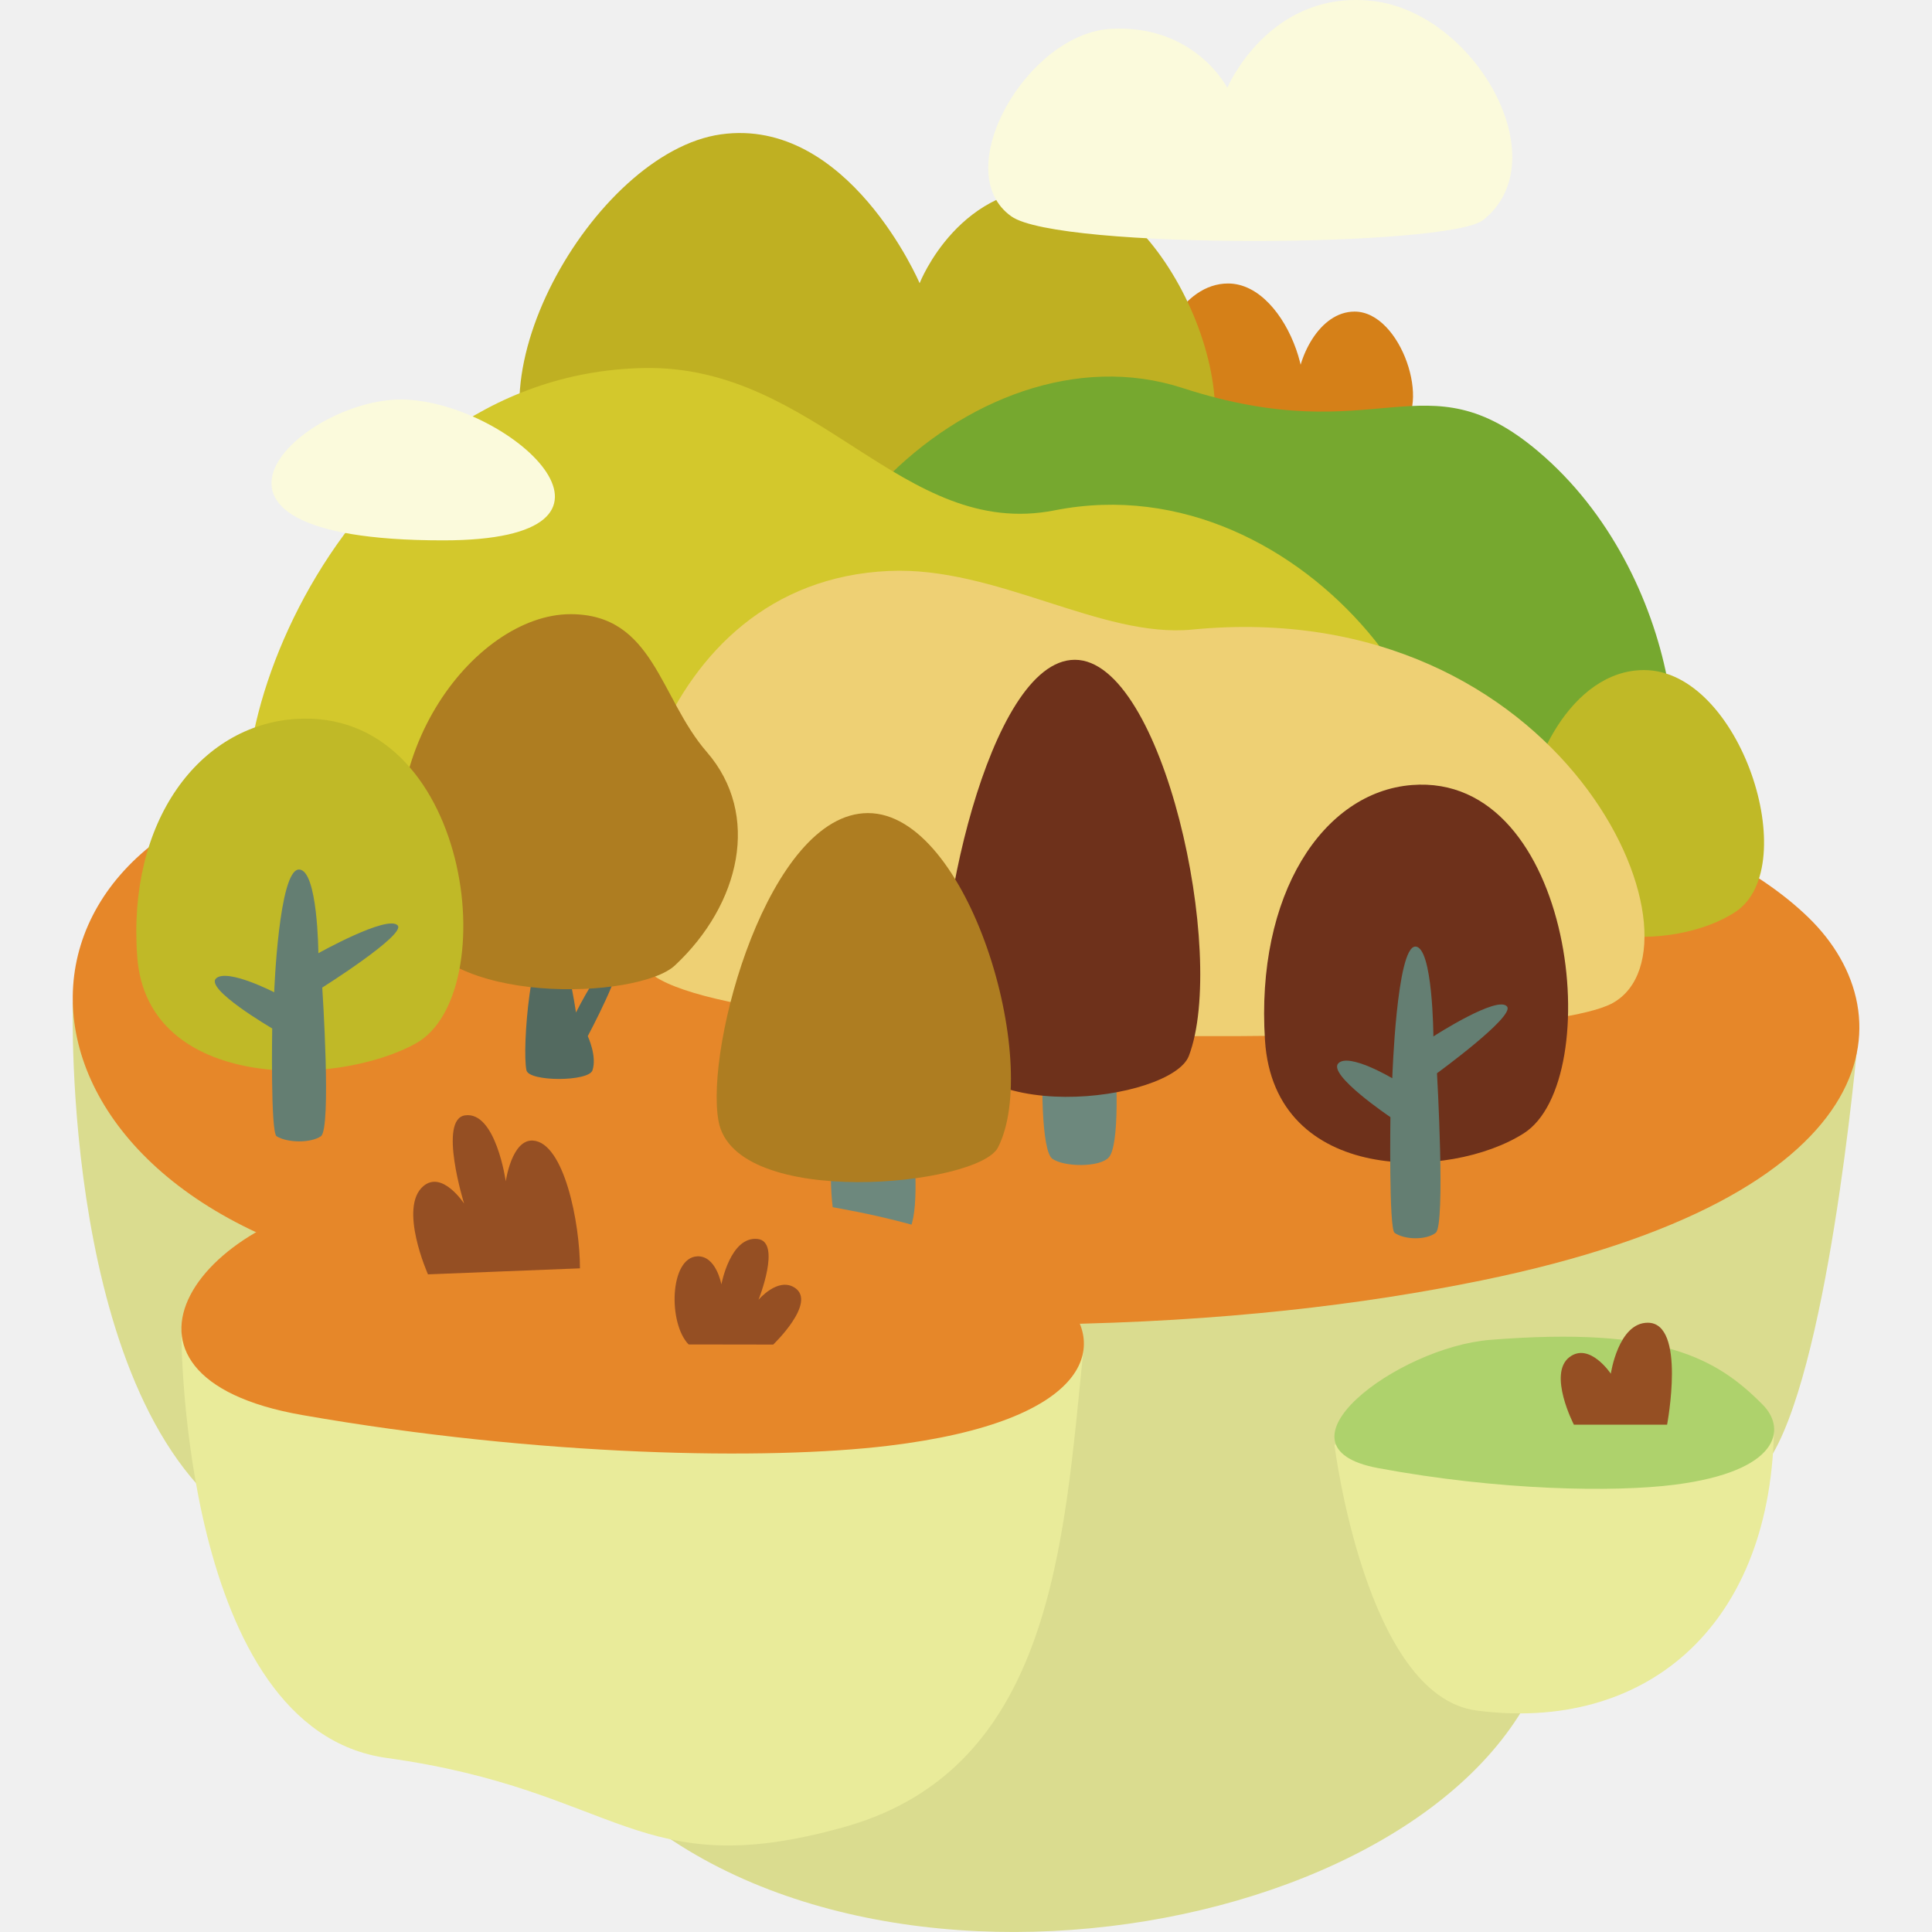
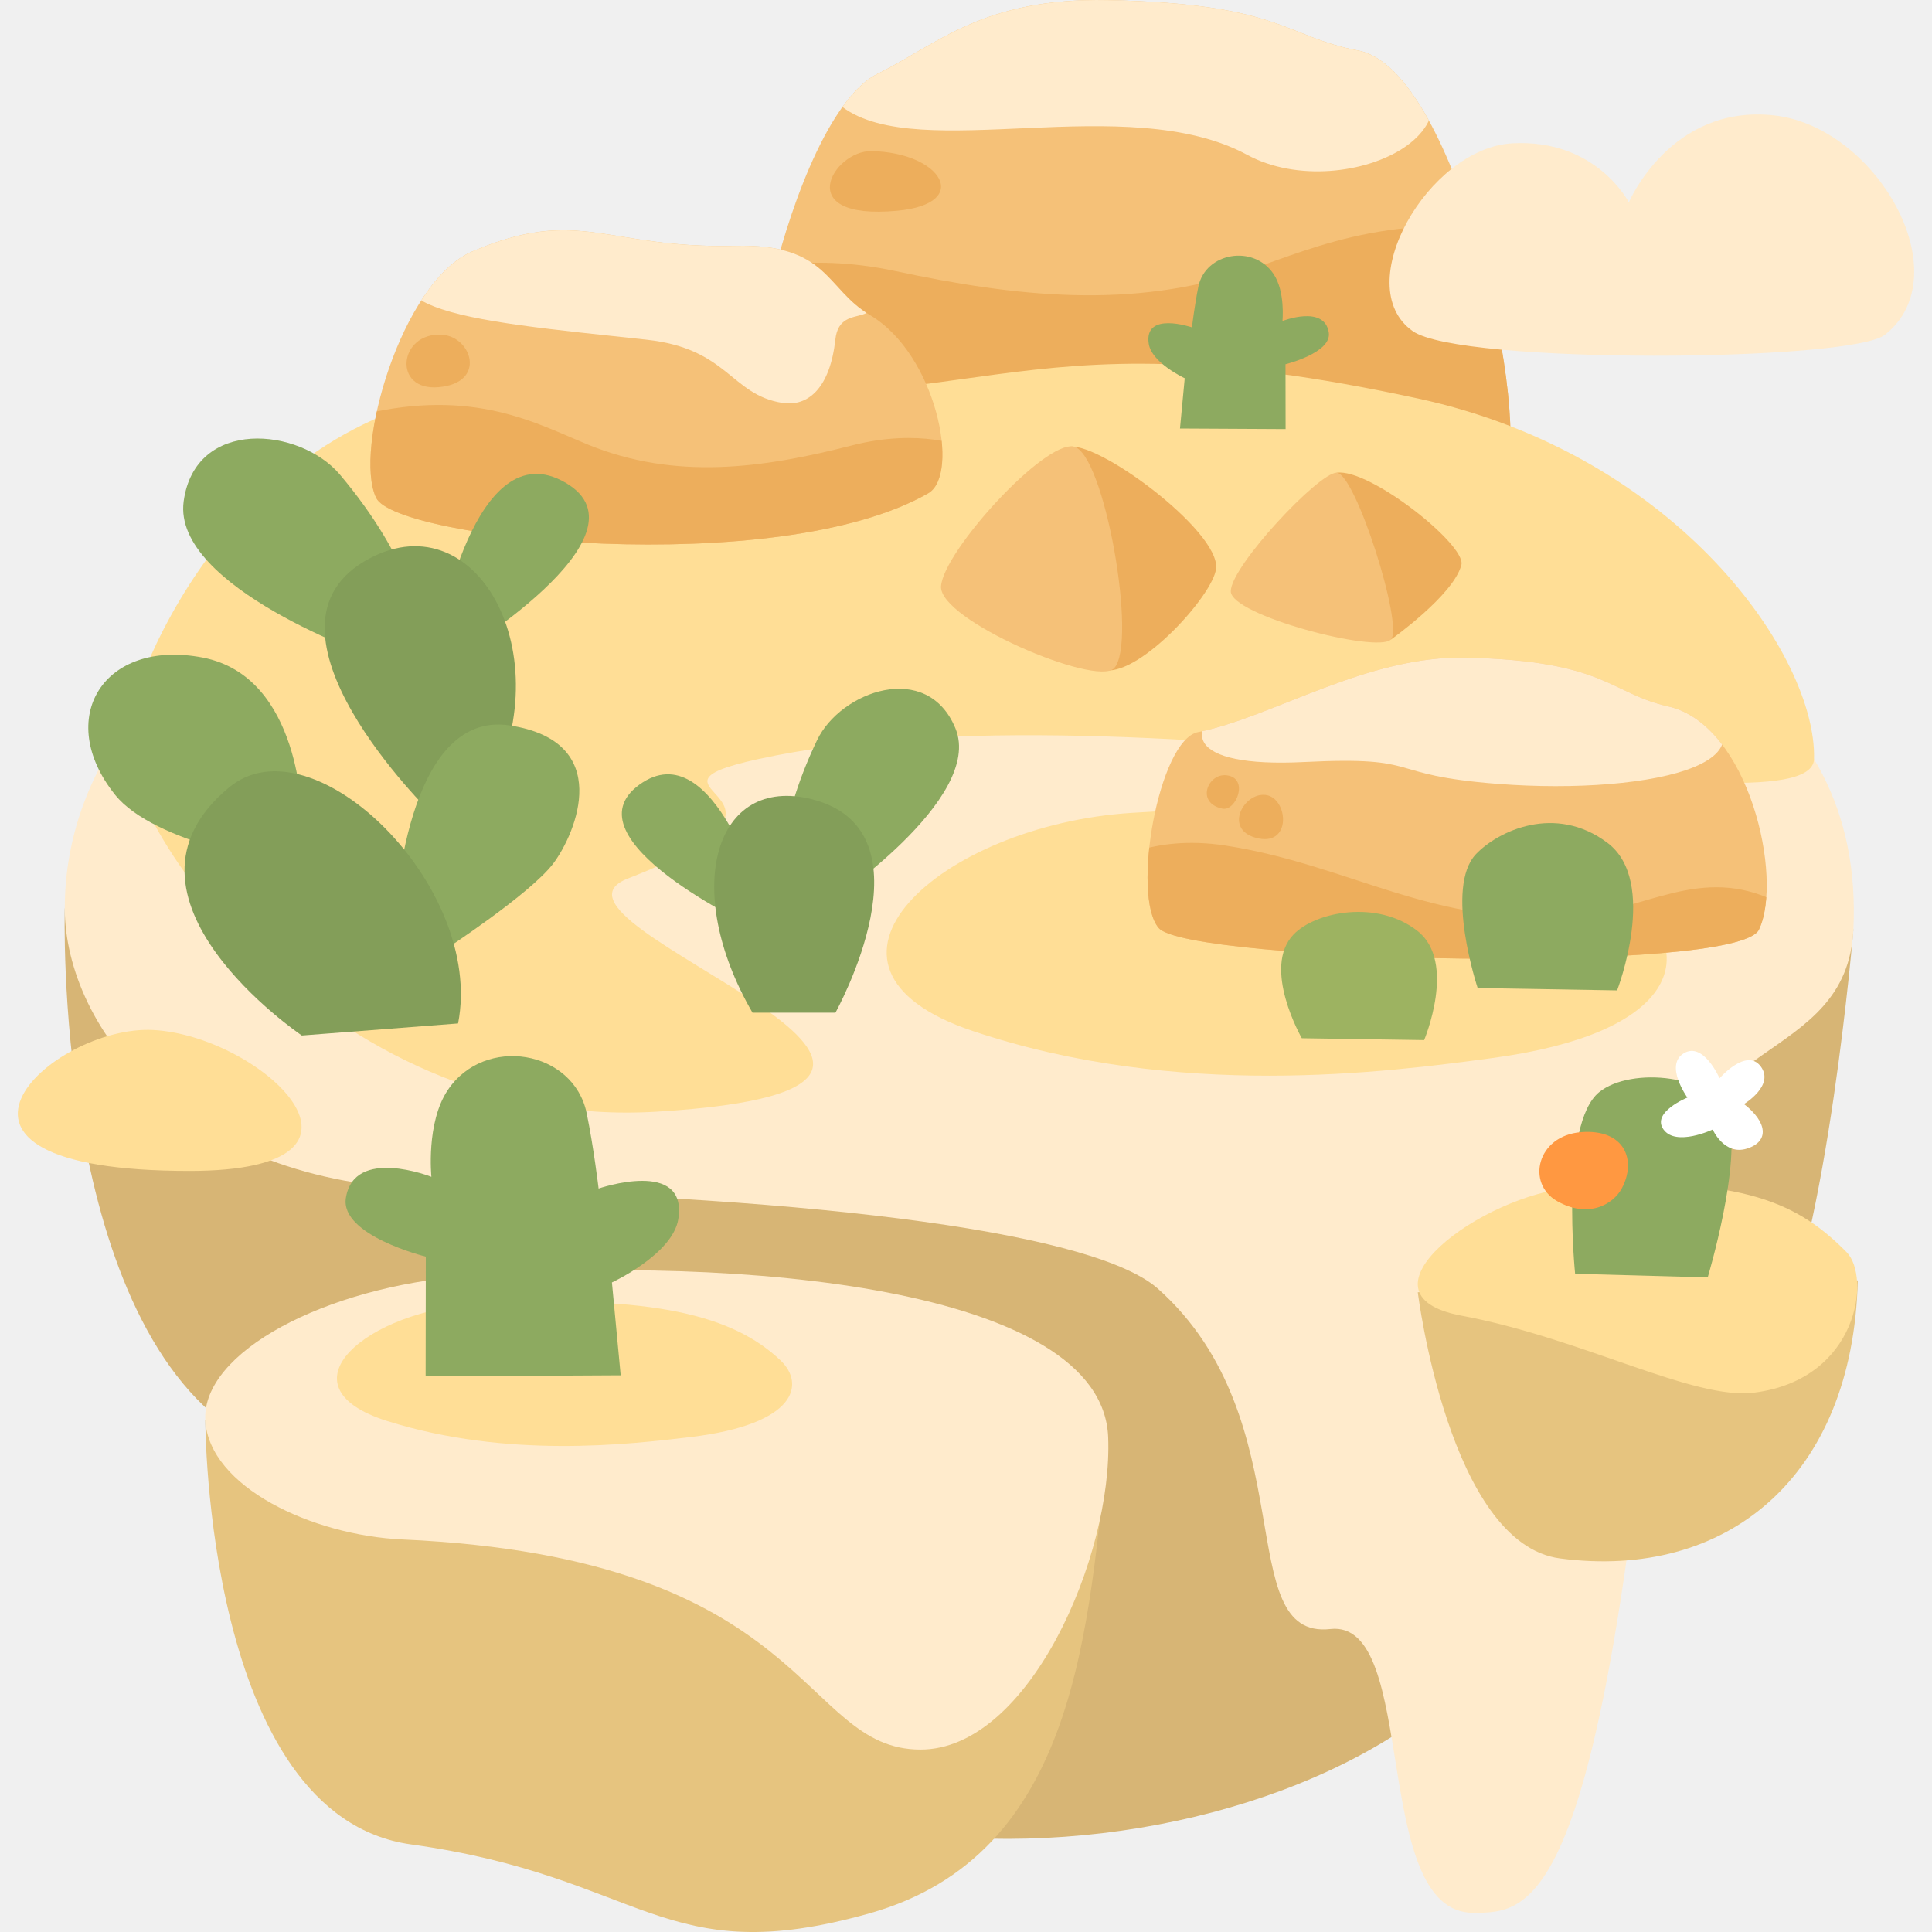
- <svg xmlns="http://www.w3.org/2000/svg" version="1.1" id="圖層_1" x="0px" y="0px" width="75px" height="75px" viewBox="0 0 75 75" enable-background="new 0 0 75 75" xml:space="preserve">
-   <g>
-     <path fill="#DADC8F" d="M2.827,38.92c0,0-0.476,15.686,6.665,20.302c4.401,2.848,9.923,5.829,13.769,9.861   c10.071,10.565,34.263,5.893,36.975-5.453c1.205-5.038,6.64-3.213,8.798-7.595s3.147-16.302,3.147-16.302L2.827,38.92z" />
-     <path fill="#E9EB9A" d="M51.802,56.08c0,0,1.205,9.758,5.516,10.322c6.466,0.848,11.356-3.149,11.546-10.78L51.802,56.08z" />
-     <path fill="#D58018" d="M50.332,15.16c0-1.247,0.879-3.064,2.253-3.064c1.821,0,3.013,3.708,1.736,4.567   C53.185,17.427,50.332,17.496,50.332,15.16" />
-     <path fill="#D58018" d="M44.747,14.988c0-1.62,1.142-3.983,2.928-3.983c2.368,0,3.916,4.818,2.257,5.936   C48.454,17.935,44.747,18.024,44.747,14.988" />
-     <path fill="#BFB022" d="M21.359,19.009c-3.626-3.747,1.676-13.098,6.625-13.793c4.948-0.694,7.716,5.778,7.716,5.778   s1.553-3.997,5.583-3.705c4.029,0.292,7.834,8.951,4.779,11.783C43.786,21.183,23.01,20.716,21.359,19.009" />
-     <path fill="#E68729" d="M12.556,30.146c-14.158,2.15-13.021,17.292,4.414,19.657c18.675,2.53,31.332,1.791,40.552-0.099   C73.307,46.47,74.13,39.425,70.2,35.614C62.797,28.429,38.574,26.196,12.556,30.146" />
-     <path fill="#AED26C" d="M57.852,52.013c-3.617,0.288-8.748,4.159-4.36,4.977c4.695,0.875,9.165,0.947,11.527,0.645   c4.046-0.518,4.353-2.153,3.41-3.104C66.652,52.735,64.502,51.482,57.852,52.013" />
-     <path fill="#76A82F" d="M30.871,30.85c-2.785-8.726,6.882-18.436,15.032-15.789c7.646,2.482,9.368-1.289,13.805,2.458   c5.614,4.74,6.402,13.654,4.006,15.145C57.37,36.609,32.363,35.53,30.871,30.85" />
-     <path fill="#C0B927" d="M59.196,32.303c0-2.559,1.805-6.291,4.625-6.291c3.739,0,6.188,7.613,3.564,9.377   C65.053,36.958,59.196,37.101,59.196,32.303" />
-     <path fill="#D3C82C" d="M55.072,34.119c-1.427,1.747-42.886,1.868-44.784-0.5c-2.748-3.431,2.547-19.081,14.689-19.332   c6.761-0.141,10.045,6.691,15.966,5.524C50.826,17.862,58.782,29.577,55.072,34.119" />
-     <path fill="#EED074" d="M24.969,37.46c-1.824-3.362,0.245-14.878,9.542-15.296c4.15-0.187,8.233,2.62,11.766,2.276   c14.465-1.402,20.334,12.24,16.337,14.493C59.084,40.922,26.751,40.749,24.969,37.46" />
-     <path fill="#6D887D" d="M41.868,34.734c1.075,0,1.961,9.243,1.186,10.183c-0.342,0.415-1.787,0.39-2.213,0.056   C40.067,44.364,40.509,34.734,41.868,34.734" />
-     <path fill="#6E311B" d="M36.637,39.773c-0.468-3.463,1.715-14.16,5.089-14.16c3.428,0,5.918,11.45,4.426,15.376   C45.479,42.759,37.191,43.866,36.637,39.773" />
-     <path fill="#6D887D" d="M33.856,39.265c1.225,0,2.235,7.805,1.351,8.599c-0.389,0.352-2.036,0.329-2.522,0.047   C31.802,47.396,32.307,39.265,33.856,39.265" />
-     <path fill="#AE7D21" d="M27.893,43.521c-0.535-2.925,1.954-11.957,5.802-11.957c3.908,0,6.749,9.667,5.045,12.983   C37.973,46.04,28.523,46.977,27.893,43.521" />
-     <path fill="#6E311B" d="M49.107,40.389c-0.367-5.667,2.247-9.639,5.697-9.914c6.344-0.505,7.573,11.456,4.354,13.517   C56.294,45.825,49.469,45.979,49.107,40.389" />
-     <path fill="#647E72" d="M54.944,36.746c0.682,0,0.7,3.488,0.7,3.488s2.513-1.625,2.863-1.156c0.292,0.391-2.723,2.585-2.723,2.585   s0.338,5.89-0.049,6.194c-0.373,0.291-1.212,0.275-1.599,0c-0.223-0.159-0.16-4.49-0.16-4.49s-2.458-1.654-2.019-2.092   c0.413-0.415,2.091,0.583,2.091,0.583S54.215,36.746,54.944,36.746" />
-     <path fill="#FBFADC" d="M57.576,8.541c2.932-2.316-0.317-8.077-4.319-8.507c-4.002-0.429-5.614,3.375-5.614,3.375   s-1.258-2.469-4.518-2.289C39.867,1.3,36.79,6.649,39.261,8.4C41.102,9.704,56.241,9.596,57.576,8.541" />
-     <path fill="#FBFADC" d="M15.795,15.514c4.192,0.226,9.782,5.463,1.402,5.463C5.616,20.977,11.845,15.301,15.795,15.514" />
-     <path fill="#954F23" d="M60.928,52.682c0.779-0.59,1.604,0.645,1.604,0.645s0.289-1.979,1.434-1.979c1.501,0,0.75,3.959,0.75,3.959   h-3.617C61.098,55.307,60.074,53.326,60.928,52.682" />
-     <path fill="#536A60" d="M21.398,36.242c0.507-0.06,0.962,3.065,0.962,3.065s1.123-2.287,1.601-2.013   c0.32,0.183-1.144,2.929-1.144,2.929S23.183,41,23,41.549c-0.148,0.448-2.468,0.448-2.563,0   C20.254,40.68,20.62,36.333,21.398,36.242" />
-     <path fill="#AE7D21" d="M16,35.738c-2.028-6.164,2.405-11.892,6.146-11.896c3.233-0.001,3.455,3.235,5.293,5.352   c2.105,2.425,1.302,5.909-1.237,8.282C24.785,38.805,17.097,39.078,16,35.738" />
-     <path fill="#C0B927" d="M5.328,37.149c-0.394-5.28,2.417-8.982,6.128-9.237c6.824-0.471,8.146,10.674,4.684,12.595   C13.057,42.215,5.717,42.359,5.328,37.149" />
-     <path fill="#647E72" d="M11.606,33.755c0.733,0,0.753,3.249,0.753,3.249s2.703-1.513,3.081-1.076c0.314,0.363-2.93,2.41-2.93,2.41   s0.364,5.486-0.053,5.771c-0.4,0.272-1.304,0.258-1.72,0c-0.239-0.148-0.17-4.185-0.17-4.185s-2.645-1.541-2.173-1.948   c0.445-0.386,2.25,0.544,2.25,0.544S10.821,33.755,11.606,33.755" />
-     <path fill="#E9EB9A" d="M7.042,51.798c0,0,0,15.341,7.973,16.446c9.071,1.259,9.727,4.944,17.78,2.675   c8.054-2.269,8.498-11.006,9.258-18.466L7.042,51.798z" />
-     <path fill="#E68729" d="M14.895,46.351c-7.138,0.535-11.82,7.067-3.167,8.58c9.267,1.622,18.083,1.756,22.744,1.195   c7.981-0.959,8.588-3.987,6.729-5.749C37.696,47.057,28.011,45.37,14.895,46.351" />
-     <path fill="#954F23" d="M16.614,49.47l5.9-0.233c0-1.778-0.62-4.885-1.825-4.96c-0.826-0.052-1.055,1.581-1.055,1.581   s-0.387-2.73-1.58-2.56c-1.054,0.15-0.038,3.425-0.038,3.425s-0.845-1.3-1.581-0.678C15.456,46.874,16.614,49.47,16.614,49.47" />
-     <path fill="#954F23" d="M30.016,52.196l-3.284-0.005c-0.804-0.824-0.737-3.367,0.334-3.42c0.736-0.034,0.938,1.09,0.938,1.09   s0.346-1.882,1.407-1.764c0.939,0.103,0.034,2.361,0.034,2.361s0.753-0.896,1.408-0.468C31.725,50.563,30.016,52.196,30.016,52.196   " />
+ <svg xmlns="http://www.w3.org/2000/svg" xmlns:xlink="http://www.w3.org/1999/xlink" version="1.1" id="圖層_1" x="0px" y="0px" width="75px" height="75px" viewBox="0 0 75 75" enable-background="new 0 0 75 75" xml:space="preserve">
+   <g id="B1_x5F_land">
+     <g>
+       <defs>
+         <path id="XMLID_00000030444681627762383890000000128619889205905580_" d="M29.68,18.436C28,17.632,30.634,4.551,34.072,2.863     c2.314-1.136,4.083-2.956,8.924-2.859c6.737,0.135,6.869,1.419,9.725,1.957c3.902,0.735,6.838,14.607,5.648,16.67     C57.325,20.441,37.494,22.167,29.68,18.436z" />
+       </defs>
+       <use xlink:href="#XMLID_00000030444681627762383890000000128619889205905580_" overflow="visible" fill="#F5C178" />
+       <clipPath id="XMLID_2_">
+         <use xlink:href="#XMLID_00000030444681627762383890000000128619889205905580_" overflow="visible" />
+       </clipPath>
+       <path clip-path="url(#XMLID_2_)" fill="#FFEBCC" d="M32.703,4.153C35.677,6.38,43.75,3.484,48.418,6.012    c3.824,2.072,10.715-1.265,5.078-4.684C48.405-1.761,27.441,0.213,32.703,4.153z" />
+       <path clip-path="url(#XMLID_2_)" fill="#EDAE5C" d="M27.87,20.644l1.034-10.048c0,0,2.258-0.841,5.856-0.073    c4.66,0.995,9.179,1.501,13.698-0.034c2.722-0.925,5.935-2.458,11.743-1.301L60.8,21.528L27.87,20.644z" />
+       <path clip-path="url(#XMLID_2_)" fill="#EDAE5C" d="M33.823,5.866c2.726,0.045,3.943,2.038,1.015,2.314    C30.685,8.571,32.357,5.841,33.823,5.866z" />
+     </g>
+     <path id="XMLID_00000101785763836036002620000017737355664314573243_" fill="#D7B575" d="M2.515,35.264   c0,0-0.475,15.703,6.672,20.326c4.407,2.851,9.936,5.835,13.784,9.873c10.083,10.577,34.302,5.897,37.018-5.46   c1.207-5.044,6.647-3.217,8.808-7.604c2.161-4.387,3.152-16.321,3.152-16.321L2.515,35.264z" />
+     <path fill="#FFEBCC" d="M13.452,23.108C6.896,24.104,2.509,29.466,2.515,35.264c0.005,4.659,4.693,10.704,14.158,10.895   c15.77,0.319,25.918,1.769,28.278,3.869c5.742,5.113,2.83,13.646,6.695,13.21c3.458-0.39,1.525,11.033,5.556,11.017   c2.284-0.01,5.121,0.077,7.403-27.295c0.563-6.762,7.092-5.585,7.344-10.882C72.823,17.659,39.5,19.152,13.452,23.108z" />
+     <path fill="#E6C47F" d="M7.97,55.134c0,0,0,15.357,7.981,16.465c9.082,1.261,9.738,4.949,17.802,2.678   c8.062-2.271,8.506-11.019,9.266-18.487L7.97,55.134z" />
+     <path fill="#FFDE96" d="M43.932,31.555c-7.456,0.473-13.547,5.993-6.17,8.468c7.951,2.669,16.037,1.606,20.175,1.049   c7.086-0.955,7.637-3.865,5.995-5.548C60.838,32.353,55.59,30.815,43.932,31.555z" />
+     <path fill="#FFDE96" d="M55.038,15.468c-16.362-3.537-16.507,1.189-32.547-0.391c-11.792-1.162-16.74,9.465-17.567,13.049   c-0.769,3.33,7.604,15.813,20.571,15.029c16.157-0.977-5.564-7.318-1.124-9.05c8.329-3.248-0.487-3.425,5.07-4.639   c14.675-3.206,40.884,3.214,40.979,0C70.536,25.505,65.169,17.659,55.038,15.468z" />
+     <g>
+       <defs>
+         <path id="XMLID_00000065792565667157596450000007571812283446963084_" d="M36.033,19.149c1.256-0.722,0.309-5.401-2.26-6.917     c-1.729-1.021-1.616-2.777-5.233-2.689c-5.033,0.121-6.036-1.563-10.207,0.22c-2.749,1.176-4.619,7.709-3.731,9.563     C15.381,20.951,30.197,22.502,36.033,19.149z" />
+       </defs>
+       <use xlink:href="#XMLID_00000065792565667157596450000007571812283446963084_" overflow="visible" fill="#F5C178" />
+       <clipPath id="XMLID_3_">
+         <use xlink:href="#XMLID_00000065792565667157596450000007571812283446963084_" overflow="visible" />
+       </clipPath>
+       <path clip-path="url(#XMLID_3_)" fill="#FFEBCC" d="M32.429,13.178c-0.203,1.86-1.042,2.625-2.064,2.462    c-2.011-0.322-2.091-2.108-5.267-2.453c-7.185-0.78-12.333-1.125-7.517-4.641c2.958-2.16,14.158-1.882,15.907,1.959    C34.706,13.178,32.613,11.493,32.429,13.178z" />
+       <path clip-path="url(#XMLID_3_)" fill="#EDAE5C" d="M38.212,21.138l-0.772-3.779c0,0-1.687-0.756-4.375-0.066    c-3.48,0.894-6.856,1.349-10.232-0.03c-2.034-0.831-4.433-2.209-8.772-1.169l-0.447,5.84L38.212,21.138z" />
+       <path clip-path="url(#XMLID_3_)" fill="#EDAE5C" d="M17.144,12.993c-1.664-0.092-1.919,2.191-0.124,2.038    C18.913,14.87,18.316,13.057,17.144,12.993z" />
+     </g>
+     <g>
+       <path fill="#8DAA60" d="M14.528,25.527c0,0-7.854-2.723-7.398-6.066c0.444-3.255,4.512-2.877,6.066-1.036    c2.804,3.323,3.107,5.771,3.107,5.771L14.528,25.527z" />
+       <path fill="#8DAA60" d="M17.603,25.505l-0.585-0.745c0,0,1.373-8.102,4.937-6.021C25.477,20.792,17.603,25.505,17.603,25.505z" />
+       <path fill="#839E59" d="M16.766,31.593c0,0-7.438-7.25-2.426-9.913c4.264-2.266,7.6,3.995,4.434,9.448L16.766,31.593z" />
+       <path fill="#8DAA60" d="M15.345,35.551c0,0,0.373-8.013,4.438-7.391s2.586,4.173,1.698,5.357    c-0.888,1.184-4.291,3.403-4.291,3.403L15.345,35.551z" />
+       <path fill="#8DAA60" d="M11.717,31.741c0,0,0-5.474-3.847-6.214c-3.861-0.743-5.771,2.367-3.403,5.326    c1.524,1.906,6.51,2.664,6.51,2.664L11.717,31.741z" />
+       <path fill="#839E59" d="M11.717,40.198c0,0-7.981-5.387-2.811-9.641c3.236-2.662,9.913,3.847,8.877,9.173L11.717,40.198z" />
+     </g>
+     <g>
+       <defs>
+         <path id="XMLID_00000120524202942941011950000007876605530592464817_" d="M44.98,36.025c-1.069-1.253,0-7.297,1.525-7.604     c2.931-0.59,6.545-2.986,10.438-2.892c5.417,0.131,5.522,1.373,7.819,1.894c3.138,0.711,4.476,6.671,3.519,8.667     C67.443,37.841,46.111,37.35,44.98,36.025z" />
+       </defs>
+       <use xlink:href="#XMLID_00000120524202942941011950000007876605530592464817_" overflow="visible" fill="#F5C178" />
+       <clipPath id="XMLID_4_">
+         <use xlink:href="#XMLID_00000120524202942941011950000007876605530592464817_" overflow="visible" />
+       </clipPath>
+       <path clip-path="url(#XMLID_4_)" fill="#FFEBCC" d="M48.114,26.925c-2.349,1.392-2.082,2.886,2.503,2.657    c4.774-0.238,2.983,0.498,7.539,0.849c5.942,0.458,12.2-0.896,6.508-3.951C61.577,24.824,55.483,22.557,48.114,26.925z" />
+       <path clip-path="url(#XMLID_4_)" fill="#EDAE5C" d="M43.674,37.266l-0.665-3.704c0,0,1.612-1.192,4.556-0.739    c4.792,0.739,8.063,3.123,13.377,2.758c2.935-0.201,5.066-2.057,8.061-0.557l-0.421,3.4L43.674,37.266z" />
+       <path clip-path="url(#XMLID_4_)" fill="#EDAE5C" d="M47.62,30.097c0.881,0.107,0.37,1.405-0.166,1.294    C46.407,31.174,46.884,30.007,47.62,30.097z" />
+       <path clip-path="url(#XMLID_4_)" fill="#EDAE5C" d="M49.129,30.86c0.892,0.107,1.045,2.076-0.403,1.656    C47.51,32.163,48.29,30.759,49.129,30.86z" />
+     </g>
+     <path fill="#8DAA60" d="M62.776,38.446c0,0,1.628-4.226-0.377-5.729c-2.031-1.523-4.251-0.451-5.098,0.436   c-1.238,1.294,0.062,5.202,0.062,5.202L62.776,38.446z" />
+     <g>
+       <path fill="#EDAE5C" d="M41.429,17.364c1.026-0.384,5.95,3.246,5.779,4.712c-0.121,1.032-2.914,4.109-4.295,3.945    C40.689,25.756,39.779,17.981,41.429,17.364z" />
+       <path fill="#F5C178" d="M41.68,17.336c1.185,0.241,2.494,7.622,1.569,8.605c-0.684,0.729-6.816-1.866-6.718-3.186    C36.631,21.392,40.535,17.104,41.68,17.336z" />
+     </g>
+     <g>
+       <path fill="#EDAE5C" d="M51.885,18.351c1.282-0.183,5.038,2.804,4.846,3.575c-0.293,1.173-2.741,2.906-2.741,2.906    S51.938,19.601,51.885,18.351z" />
+       <path fill="#F5C178" d="M51.885,18.351c0.732,0,2.627,5.994,2.104,6.481c-0.563,0.525-6.21-0.943-6.21-1.879    C47.779,21.98,51.189,18.351,51.885,18.351z" />
+     </g>
+     <path fill="#9DB361" d="M55.285,40.376c0,0,1.276-3.028-0.255-4.234c-1.552-1.222-3.949-0.759-4.809,0.129   c-1.256,1.296,0.315,4.033,0.315,4.033L55.285,40.376z" />
+     <g>
+       <path fill="#8DAA60" d="M32.153,35.054c0,0,6.061-4.042,4.938-6.777c-1.095-2.664-4.462-1.446-5.374,0.459    c-1.646,3.437-1.363,5.58-1.363,5.58L32.153,35.054z" />
+       <path fill="#8DAA60" d="M29.213,35.978l0.444-0.702c0,0-1.917-6.942-4.841-4.812C21.929,32.568,29.213,35.978,29.213,35.978z" />
+       <path fill="#839E59" d="M32.432,39.311c0,0,3.92-7.045-0.899-8.281c-3.793-0.972-5.097,3.501-2.321,8.281H32.432z" />
+     </g>
+     <path fill="#EDB64A" d="M32.292,53.387c0.815-0.616,1.678,0.675,1.678,0.675s0.302-2.07,1.499-2.07   c1.571,0,0.785,4.142,0.785,4.142h-3.784C32.469,56.133,31.398,54.062,32.292,53.387z" />
+     <path fill="#FFDE96" d="M5.954,39.984c4.196,0.227,9.794,5.471,1.404,5.471C-4.238,45.455,1.999,39.771,5.954,39.984z" />
+     <path fill="#FFEBCC" d="M73.176,12.994c2.937-2.318-0.316-8.087-4.324-8.517c-4.007-0.43-5.621,3.378-5.621,3.378   s-1.258-2.472-4.521-2.292c-3.263,0.18-6.344,5.537-3.87,7.29C56.682,14.159,71.839,14.05,73.176,12.994z" />
+     <path fill="#8DAA60" d="M46.521,11.126c0.275-1.329,2.145-1.648,2.921-0.486c0.459,0.687,0.343,1.822,0.343,1.822   s1.626-0.642,1.798,0.444c0.125,0.79-1.68,1.234-1.68,1.234l0.004,2.517l-4.1-0.022l0.184-1.952c0,0-1.277-0.592-1.396-1.333   c-0.203-1.287,1.676-0.642,1.676-0.642S46.376,11.83,46.521,11.126z" />
+     <path fill="#FFEBCC" d="M18.163,49.53C12.604,49.954,7.827,52.5,7.97,55.134c0.14,2.585,4.148,4.47,7.66,4.628   c15.923,0.715,15.398,8.146,20.098,8.156c4.209,0.01,7.473-7.509,7.291-12.129C42.789,49.954,28.636,48.73,18.163,49.53z" />
+     <path fill="#E6C47F" d="M55.038,50.164c0,0,1.207,9.768,5.523,10.334c6.475,0.849,11.368-3.154,11.559-10.793L55.038,50.164z" />
+     <path fill="#FFDE96" d="M61.097,46.092c-3.622,0.288-8.759,4.163-4.368,4.981c4.703,0.877,9.009,3.291,11.374,2.988   c4.051-0.518,4.526-4.498,3.583-5.451C69.907,46.814,67.754,45.561,61.097,46.092z" />
+     <g>
+       <path fill="#8DAA60" d="M61.146,49.448c0,0-0.598-5.813,0.936-7.053c1.232-0.996,4.479-0.685,4.997,0.917    c0.569,1.761-0.786,6.277-0.786,6.277L61.146,49.448z" />
+       <path fill="#FFFFFF" d="M67.702,42.859c0,0,1.203-0.722,0.648-1.462c-0.556-0.74-1.597,0.462-1.597,0.462    s-0.624-1.434-1.388-0.971c-0.764,0.462,0.139,1.72,0.139,1.72s-1.411,0.57-0.925,1.24c0.485,0.671,1.907,0,1.907,0    s0.452,1.019,1.331,0.74C68.697,44.312,68.604,43.558,67.702,42.859z" />
+       <path fill="#FF9841" d="M62.956,46.137c0.588-1.091,0.12-2.324-1.587-2.187c-1.706,0.138-2.125,1.987-0.928,2.674    C61.663,47.324,62.627,46.747,62.956,46.137z" />
+     </g>
+     <path fill="#FFDE96" d="M18.617,50.614c-4.35,0.235-7.89,3.197-3.579,4.552c4.647,1.461,9.362,0.909,11.776,0.619   c4.133-0.496,4.446-2.064,3.483-2.977C28.484,51.089,25.417,50.246,18.617,50.614z" />
+     <path fill="#8DAA60" d="M23.238,46.139c0,0-0.194-1.624-0.463-2.922c-0.508-2.456-3.96-3.045-5.395-0.897   c-0.848,1.268-0.633,3.364-0.633,3.364s-3.002-1.186-3.32,0.82c-0.231,1.458,3.103,2.278,3.103,2.278l-0.007,4.648l7.572-0.041   l-0.34-3.604c0,0,2.36-1.094,2.577-2.461C26.708,44.947,23.238,46.139,23.238,46.139z" />
  </g>
</svg>
